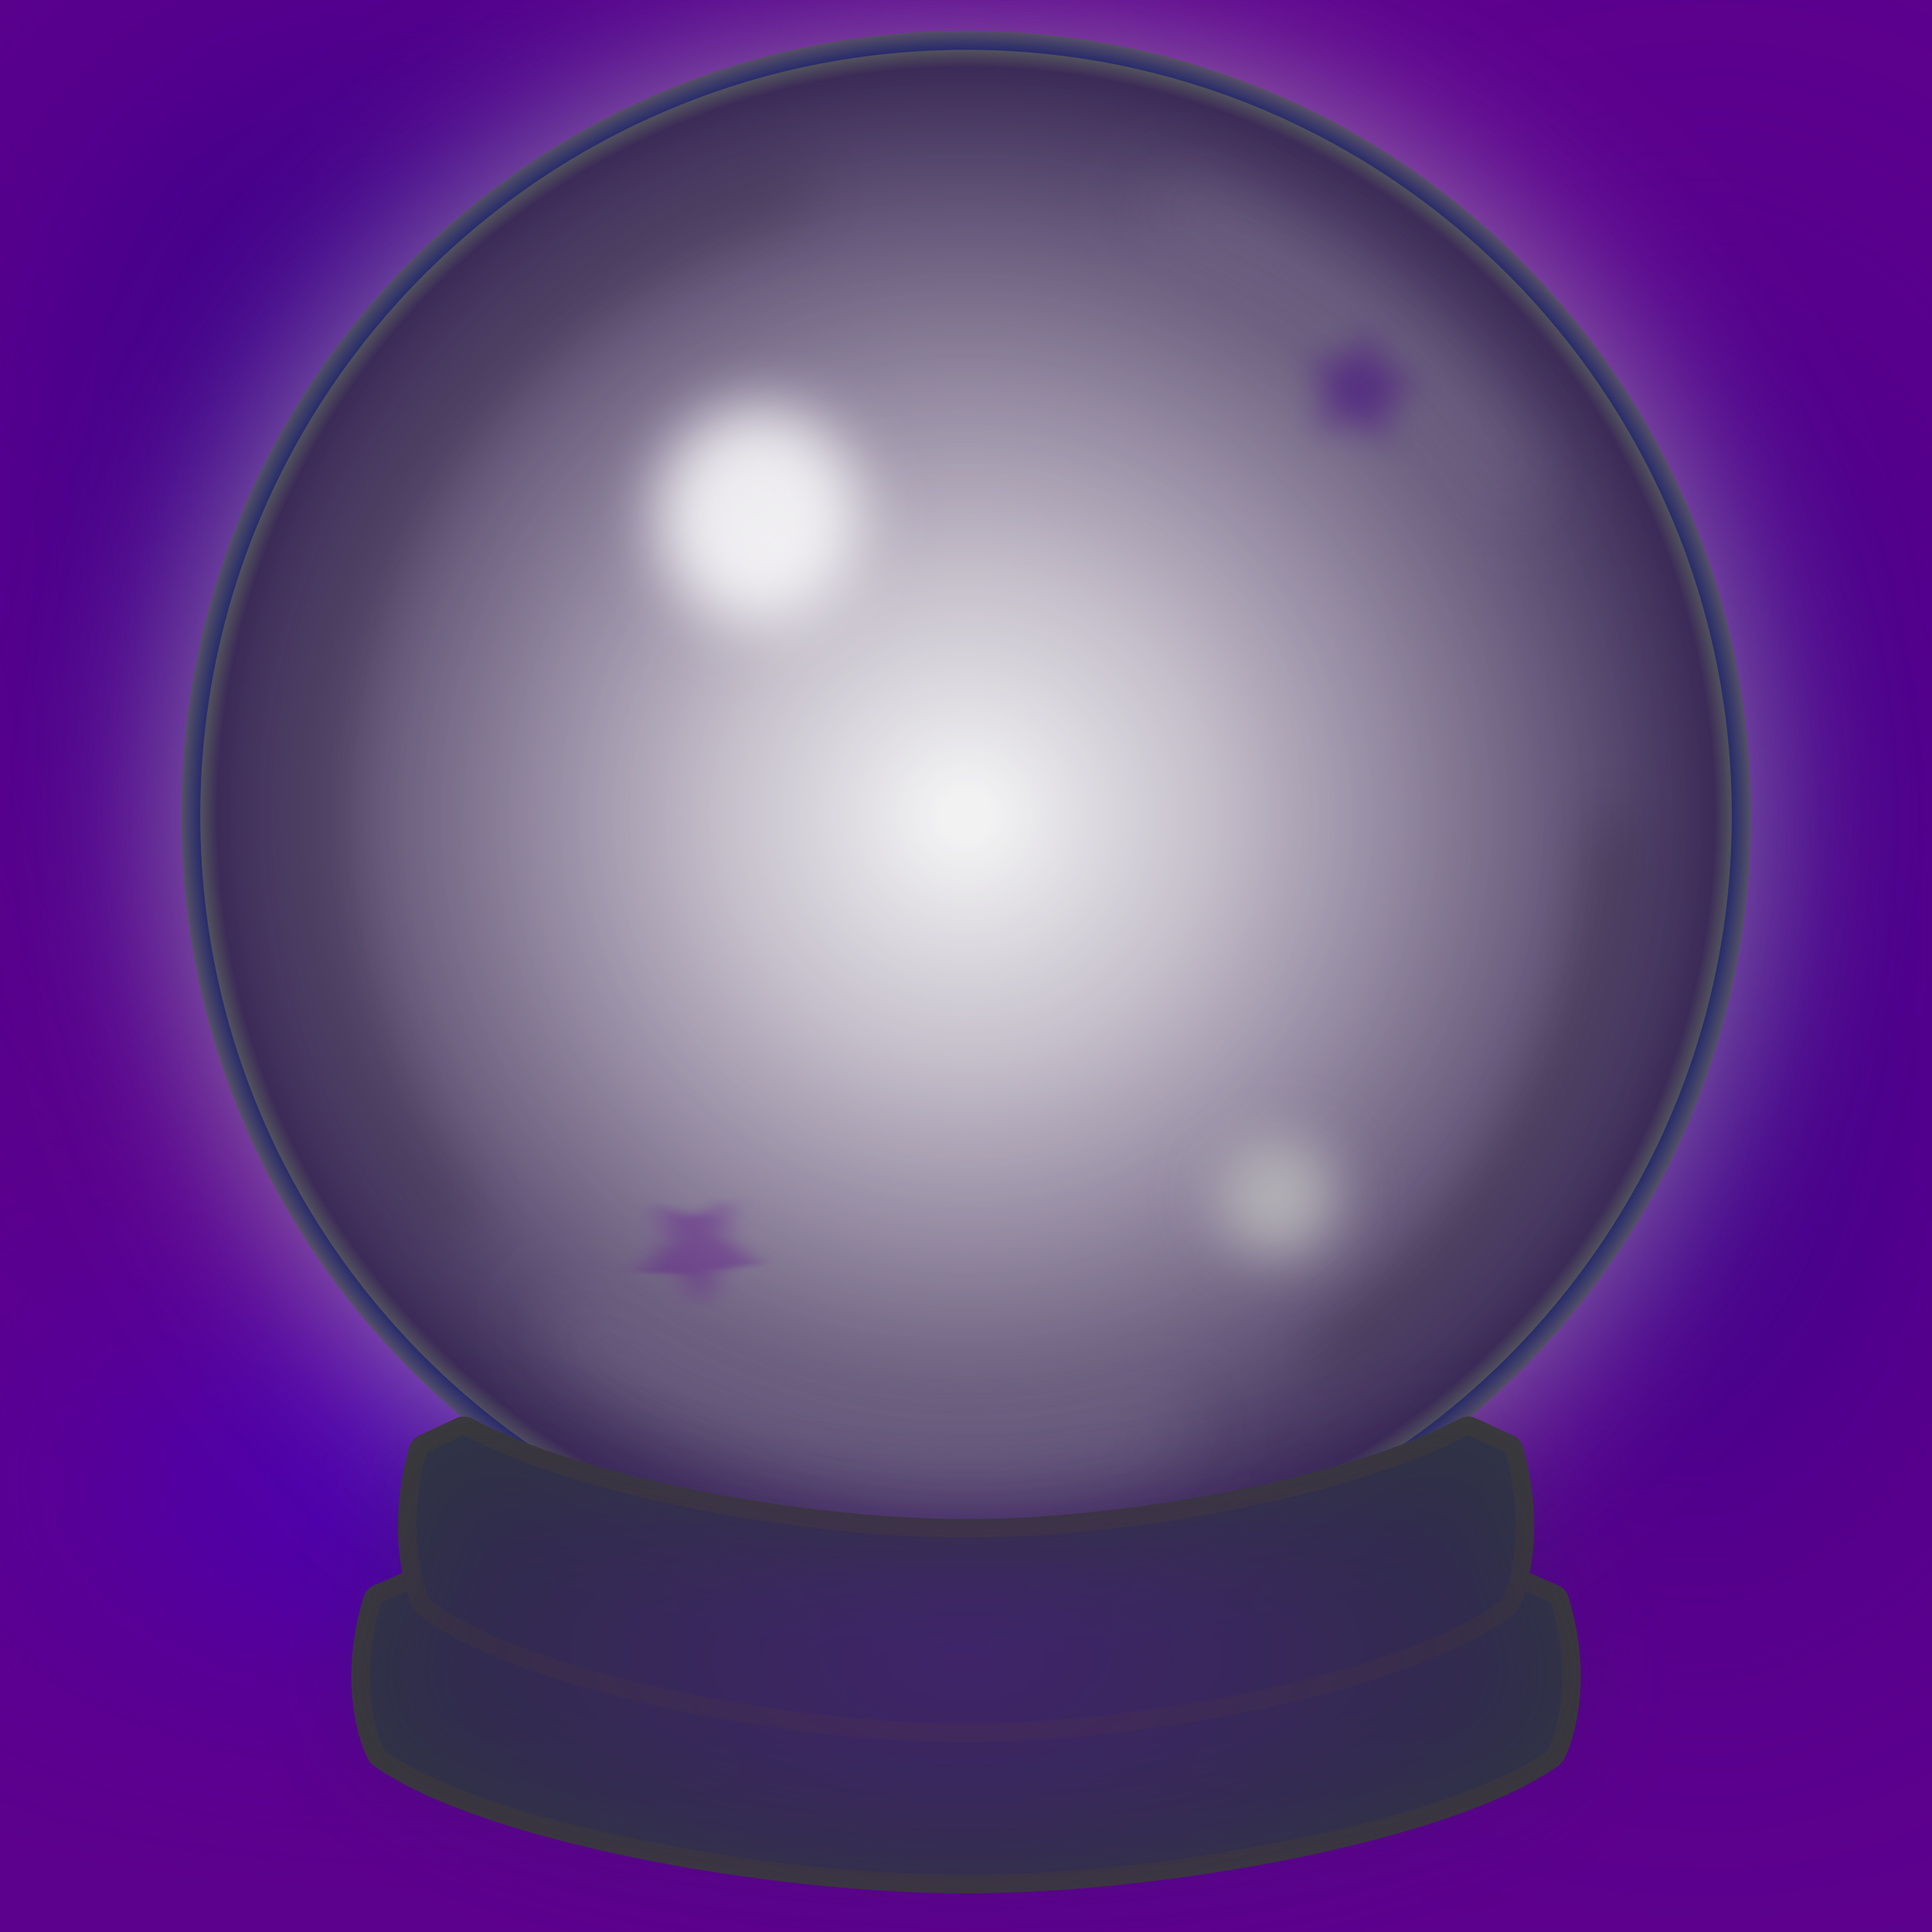
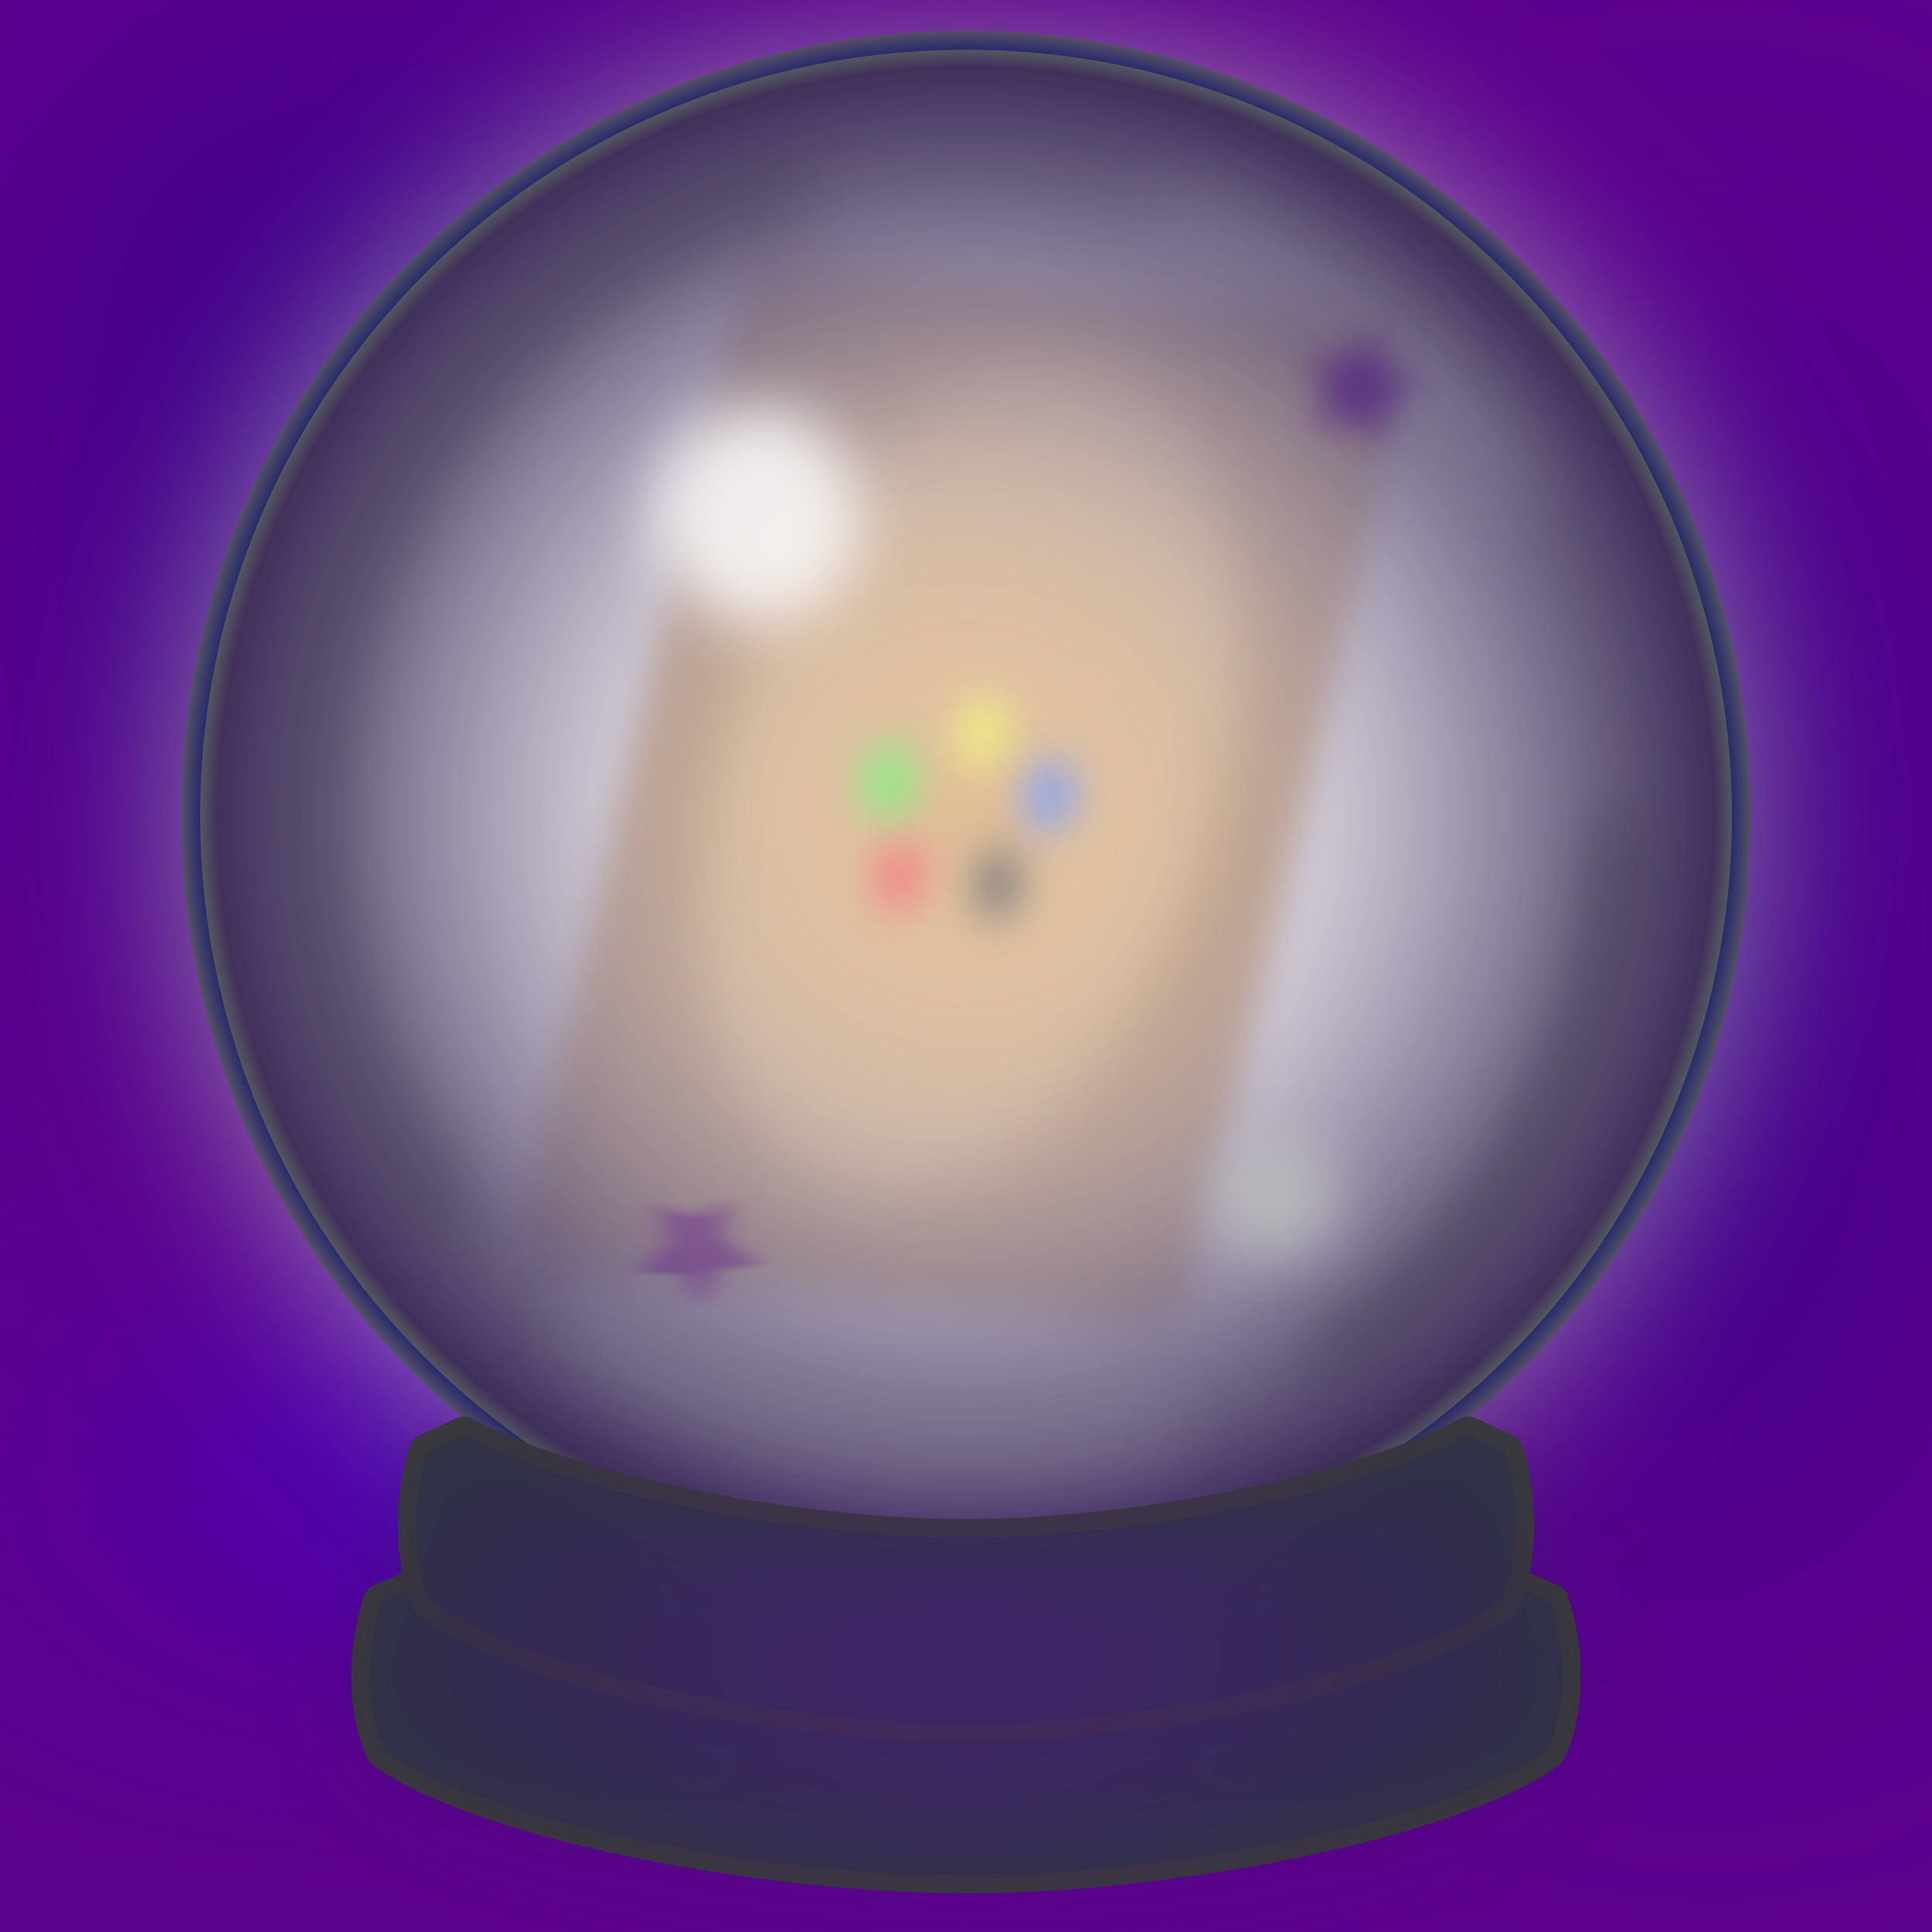
<svg xmlns="http://www.w3.org/2000/svg" width="1024" height="1024" version="1.1" viewBox="0 0 270.93 270.93">
  <defs>
    <radialGradient id="radialGradient3" cx="135.47" cy="114.37" r="110.06" gradientUnits="userSpaceOnUse">
-       <stop stop-color="#f5f5f5" offset=".316" />
+       <stop stop-color="#f5f5f5" stop-opacity="0" offset=".316" />
      <stop stop-color="#1a2860" offset=".977" />
      <stop stop-color="#4f555b" offset="1" />
    </radialGradient>
    <filter id="filter3" x="-.768" y="-.568" width="2.537" height="2.136" color-interpolation-filters="sRGB">
      <feGaussianBlur stdDeviation="36.33" />
    </filter>
    <filter id="filter3-7" x="-.902" y="-.667" width="2.803" height="2.333" color-interpolation-filters="sRGB">
      <feGaussianBlur stdDeviation="42.625" />
    </filter>
    <clipPath id="clipPath4">
      <rect width="270.93" height="270.93" ry="0" fill="#440069" stroke-miterlimit="0" stroke-opacity="0" style="paint-order:stroke markers fill" />
    </clipPath>
    <filter id="filter3-7-2" x="-.902" y="-.667" width="2.803" height="2.333" color-interpolation-filters="sRGB">
      <feGaussianBlur stdDeviation="42.625" />
    </filter>
    <filter id="filter4" x="-.128" y="-.128" width="1.255" height="1.255" color-interpolation-filters="sRGB">
      <feGaussianBlur stdDeviation="11.703" />
    </filter>
    <radialGradient id="radialGradient3-5" cx="135.47" cy="114.37" r="110.06" gradientTransform="matrix(.97566 0 0 .97566 3.2975 2.7838)" gradientUnits="userSpaceOnUse">
-       <stop stop-color="#f5f5f5" offset=".033" />
+       <stop stop-color="#f5f5f5" stop-opacity="0" offset=".033" />
      <stop stop-color="#3e2852" offset=".977" />
      <stop stop-color="#5a5a5a" offset="1" />
    </radialGradient>
    <filter id="filter7" x="-.172" y="-.081" width="1.337" height="1.161" color-interpolation-filters="sRGB">
      <feGaussianBlur stdDeviation="4.628" />
    </filter>
    <filter id="filter8" x="-.244" y="-.129" width="1.496" height="1.265" color-interpolation-filters="sRGB">
      <feGaussianBlur stdDeviation="4.087" />
    </filter>
    <filter id="filter8-8" x="-.27" y="-.345" width="1.548" height="1.682" color-interpolation-filters="sRGB">
      <feGaussianBlur stdDeviation="5.694" />
    </filter>
    <filter id="filter8-8-1" x="-.161" y="-.705" width="1.319" height="2.419" color-interpolation-filters="sRGB">
      <feGaussianBlur stdDeviation="5.694" />
    </filter>
    <filter id="filter9" x="-.36" y="-.336" width="1.72" height="1.673" color-interpolation-filters="sRGB">
      <feGaussianBlur stdDeviation="4.273" />
    </filter>
    <filter id="filter9-1" x="-.614" y="-.574" width="2.228" height="2.148" color-interpolation-filters="sRGB">
      <feGaussianBlur stdDeviation="7.29" />
    </filter>
    <filter id="filter10" x="-.355" y="-.35" width="1.711" height="1.701" color-interpolation-filters="sRGB">
      <feGaussianBlur stdDeviation="2.344" />
    </filter>
    <filter id="filter11" x="-.217" y="-.213" width="1.433" height="1.427" color-interpolation-filters="sRGB">
      <feGaussianBlur stdDeviation="1.429" />
    </filter>
    <filter id="filter1" x="-.106" y="-.288" width="1.212" height="1.575" color-interpolation-filters="sRGB">
      <feGaussianBlur stdDeviation="7.388" />
    </filter>
    <radialGradient id="radialGradient8" cx="135.47" cy="232.09" r="101.33" gradientTransform="matrix(1 0 0 .47927 0 120.85)" gradientUnits="userSpaceOnUse">
      <stop stop-color="#5b08ae" offset="0" />
      <stop stop-color="#20233e" offset="1" />
    </radialGradient>
+     <filter id="filter16" x="-.132" y="-.067" width="1.265" height="1.135" color-interpolation-filters="sRGB">
+       <feGaussianBlur stdDeviation="5.659" />
+     </filter>
+     <filter id="filter17" x="-.083" y="-.054" width="1.166" height="1.107" color-interpolation-filters="sRGB">
+       <feGaussianBlur stdDeviation="3.714" />
+     </filter>
+     <filter id="filter18" x="-.032" y="-.033" width="1.065" height="1.067" color-interpolation-filters="sRGB">
+       <feGaussianBlur stdDeviation="0.472" />
+     </filter>
  </defs>
  <g clip-path="url(#clipPath4)">
    <g stroke-miterlimit="0" stroke-opacity="0">
      <rect width="270.93" height="270.93" ry="0" fill="#5c008e" style="paint-order:stroke markers fill" />
      <ellipse cx="60.812" cy="71.832" rx="56.731" ry="76.729" fill="#370089" filter="url(#filter3)" style="paint-order:stroke markers fill" />
      <ellipse cx="247.85" cy="131.3" rx="56.731" ry="76.729" fill="#360089" filter="url(#filter3-7)" style="mix-blend-mode:normal;paint-order:stroke markers fill" />
-       <ellipse transform="matrix(.71363 0 0 .33333 2.3855 141.5)" cx="83.169" cy="198.19" rx="56.731" ry="76.729" fill="#4700b8" filter="url(#filter3-7-2)" style="mix-blend-mode:normal;paint-order:stroke markers fill" />
+       <ellipse transform="matrix(.71363 0 0 .33333 7.509 140.57)" cx="83.169" cy="198.19" rx="56.731" ry="76.729" fill="#4700b8" filter="url(#filter3-7-2)" style="mix-blend-mode:normal;paint-order:stroke markers fill" />
    </g>
-     <g>
-       <circle cx="135.47" cy="114.37" r="110.06" fill="#bbb" filter="url(#filter4)" opacity=".657" style="mix-blend-mode:normal;paint-order:stroke markers fill" />
-       <circle cx="135.47" cy="114.37" r="110.06" fill="url(#radialGradient3)" opacity=".824" stroke-miterlimit="0" stroke-opacity="0" style="paint-order:stroke markers fill" />
-       <circle cx="135.47" cy="114.37" r="107.38" fill="url(#radialGradient3-5)" opacity=".824" stroke-miterlimit="0" stroke-opacity="0" style="paint-order:stroke markers fill" />
+     <circle cx="135.47" cy="114.37" r="110.06" fill="#bbb" filter="url(#filter4)" opacity=".657" style="mix-blend-mode:normal;paint-order:stroke markers fill" />
+     <circle cx="135.47" cy="114.37" r="107.38" fill="#fff" opacity=".824" stroke-miterlimit="0" stroke-opacity="0" style="paint-order:stroke markers fill" />
+     <g transform="matrix(.88055 .07878 -.2009 .85374 38.984 3.636)" filter="url(#filter17)" opacity=".483" stroke-miterlimit="0" stroke-opacity="0" style="mix-blend-mode:normal">
+       <rect x="81.649" y="30.562" width="107.2" height="166.13" ry="6.781" fill="#914a00" opacity="1" style="paint-order:stroke markers fill" />
+       <ellipse transform="matrix(.78689 0 0 .68921 28.87 34.501)" cx="135.47" cy="111.01" rx="51.313" ry="100.85" fill="#f4b85a" filter="url(#filter16)" opacity=".648" style="paint-order:stroke markers fill" />
+       <g filter="url(#filter18)">
+         <circle transform="matrix(-.99829 -.058428 -.058428 .99829 0 0)" cx="-141.61" cy="95.318" r="4.71" fill="#ff0" opacity="1" style="paint-order:stroke markers fill" />
+         <circle transform="matrix(.93138 .36406 .36406 -.93138 0 0)" cx="179.53" cy="-50.822" r="4.71" fill="#034bff" opacity="1" style="paint-order:stroke markers fill" />
+         <circle transform="matrix(-.53951 -.84198 -.84198 .53951 0 0)" cx="-185.27" cy="-52.18" r="4.71" opacity="1" style="paint-order:stroke markers fill" />
+         <circle transform="matrix(-.058427 .99829 .99829 .058427 0 0)" cx="120.24" cy="135.25" r="4.71" fill="#f00" opacity="1" style="paint-order:stroke markers fill" />
+         <circle transform="matrix(.63405 -.77329 -.77329 -.63405 0 0)" cx="-9.282" cy="-166.66" r="4.71" fill="#0f0" opacity="1" style="paint-order:stroke markers fill" />
+       </g>
    </g>
+     <circle cx="135.47" cy="114.37" r="110.06" fill="url(#radialGradient3)" opacity=".824" stroke-miterlimit="0" stroke-opacity="0" style="paint-order:stroke markers fill" />
+     <circle cx="135.47" cy="114.37" r="107.38" fill="url(#radialGradient3-5)" opacity=".824" stroke-miterlimit="0" stroke-opacity="0" style="paint-order:stroke markers fill" />
    <g fill="none" stroke-linejoin="round" stroke-miterlimit="0" stroke-width="1.437">
      <path d="m226.1 114.37a90.634 90.634 0 0 1-41.741 76.315" filter="url(#filter8)" opacity=".824" stop-color="#000000" stroke="#000" style="-inkscape-stroke:none;font-variation-settings:normal;paint-order:stroke markers fill" />
      <path d="m162.85 27.967a90.634 90.634 0 0 1 51.402 41.59" filter="url(#filter8-8)" opacity=".824" stroke="#f1f1f1" style="paint-order:stroke markers fill" />
      <path d="m166.18 199.64a90.634 90.634 0 0 1-87.71-14.805" filter="url(#filter8-8-1)" opacity=".824" stroke="#e4e4e4" style="paint-order:stroke markers fill" />
      <path d="m65.318 171.76a90.634 90.634 0 0 1-15.88-85.912 90.634 90.634 0 0 1 64.059-59.409" filter="url(#filter7)" opacity=".824" stroke="#000" style="paint-order:stroke markers fill" />
    </g>
    <g>
      <ellipse cx="106.36" cy="72.232" rx="14.248" ry="15.242" fill="#fff" filter="url(#filter9)" opacity=".824" style="-inkscape-stroke:none;font-variation-settings:normal;paint-order:stroke markers fill" />
      <ellipse transform="matrix(.58226 0 0 .55553 78.849 78.501)" cx="172.12" cy="160.99" rx="14.248" ry="15.242" fill="#bfbfbf" filter="url(#filter9-1)" opacity=".824" style="-inkscape-stroke:none;font-variation-settings:normal;paint-order:stroke markers fill" />
      <path transform="rotate(-51.883 172.91 138.53)" d="m101.26 109.7-4.367-3.573-5.419 1.572 2.049-5.257-3.17-4.668 5.633 0.324 3.46-4.457 1.433 5.457 5.308 1.913-4.747 3.049z" fill="#5a008e" filter="url(#filter11)" opacity=".334" style="-inkscape-stroke:none;font-variation-settings:normal;mix-blend-mode:normal;paint-order:stroke markers fill" />
      <path transform="translate(92.896 -47.407)" d="m101.26 109.7-4.367-3.573-5.419 1.572 2.049-5.257-3.17-4.668 5.633 0.324 3.46-4.457 1.433 5.457 5.308 1.913-4.747 3.049z" fill="#3f0082" filter="url(#filter10)" opacity=".497" style="-inkscape-stroke:none;font-variation-settings:normal;mix-blend-mode:normal;paint-order:stroke markers fill" />
    </g>
    <g>
      <g fill="#313544" stroke="#3a3a3a" stroke-linejoin="round" stroke-miterlimit="0" stroke-width="5.2">
        <path d="m59.073 222.27-5.601 2.421c-2.973 9.679-1.21 17.539 0.437 20.798 14.193 10.066 53.758 17.428 81.558 17.428s67.364-7.362 81.558-17.428c1.647-3.259 3.409-11.119 0.437-20.798l-5.601-2.421c-17.05 8.498-51.434 14.441-76.394 14.441s-59.344-5.943-76.394-14.441z" stop-color="#000000" style="font-variation-settings:normal;mix-blend-mode:normal;paint-order:stroke markers fill" />
        <path d="m65.038 201.25-5.163 2.41c-2.741 9.634-1.115 17.458 0.403 20.702 13.085 10.019 49.561 17.347 75.19 17.347 25.629 0 62.104-7.328 75.19-17.347 1.518-3.244 3.143-11.068 0.403-20.702l-5.163-2.41c-15.718 8.458-47.418 14.374-70.429 14.374-23.011 0-54.71-5.916-70.429-14.374z" stop-color="#000000" style="font-variation-settings:normal;mix-blend-mode:normal;paint-order:stroke markers fill" />
      </g>
      <g fill="url(#radialGradient8)" filter="url(#filter1)" opacity=".391">
        <path d="m59.073 222.27-5.601 2.421c-2.973 9.679-1.21 17.539 0.437 20.798 14.193 10.066 53.758 17.428 81.558 17.428s67.364-7.362 81.558-17.428c1.647-3.259 3.409-11.119 0.437-20.798l-5.601-2.421c-17.05 8.498-51.434 14.441-76.394 14.441s-59.344-5.943-76.394-14.441z" stop-color="#000000" style="font-variation-settings:normal;mix-blend-mode:normal;paint-order:stroke markers fill" />
        <path d="m65.038 201.25-5.163 2.41c-2.741 9.634-1.115 17.458 0.403 20.702 13.085 10.019 49.561 17.347 75.19 17.347 25.629 0 62.104-7.328 75.19-17.347 1.518-3.244 3.143-11.068 0.403-20.702l-5.163-2.41c-15.718 8.458-47.418 14.374-70.429 14.374-23.011 0-54.71-5.916-70.429-14.374z" stop-color="#000000" style="font-variation-settings:normal;mix-blend-mode:normal;paint-order:stroke markers fill" />
      </g>
    </g>
  </g>
</svg>
